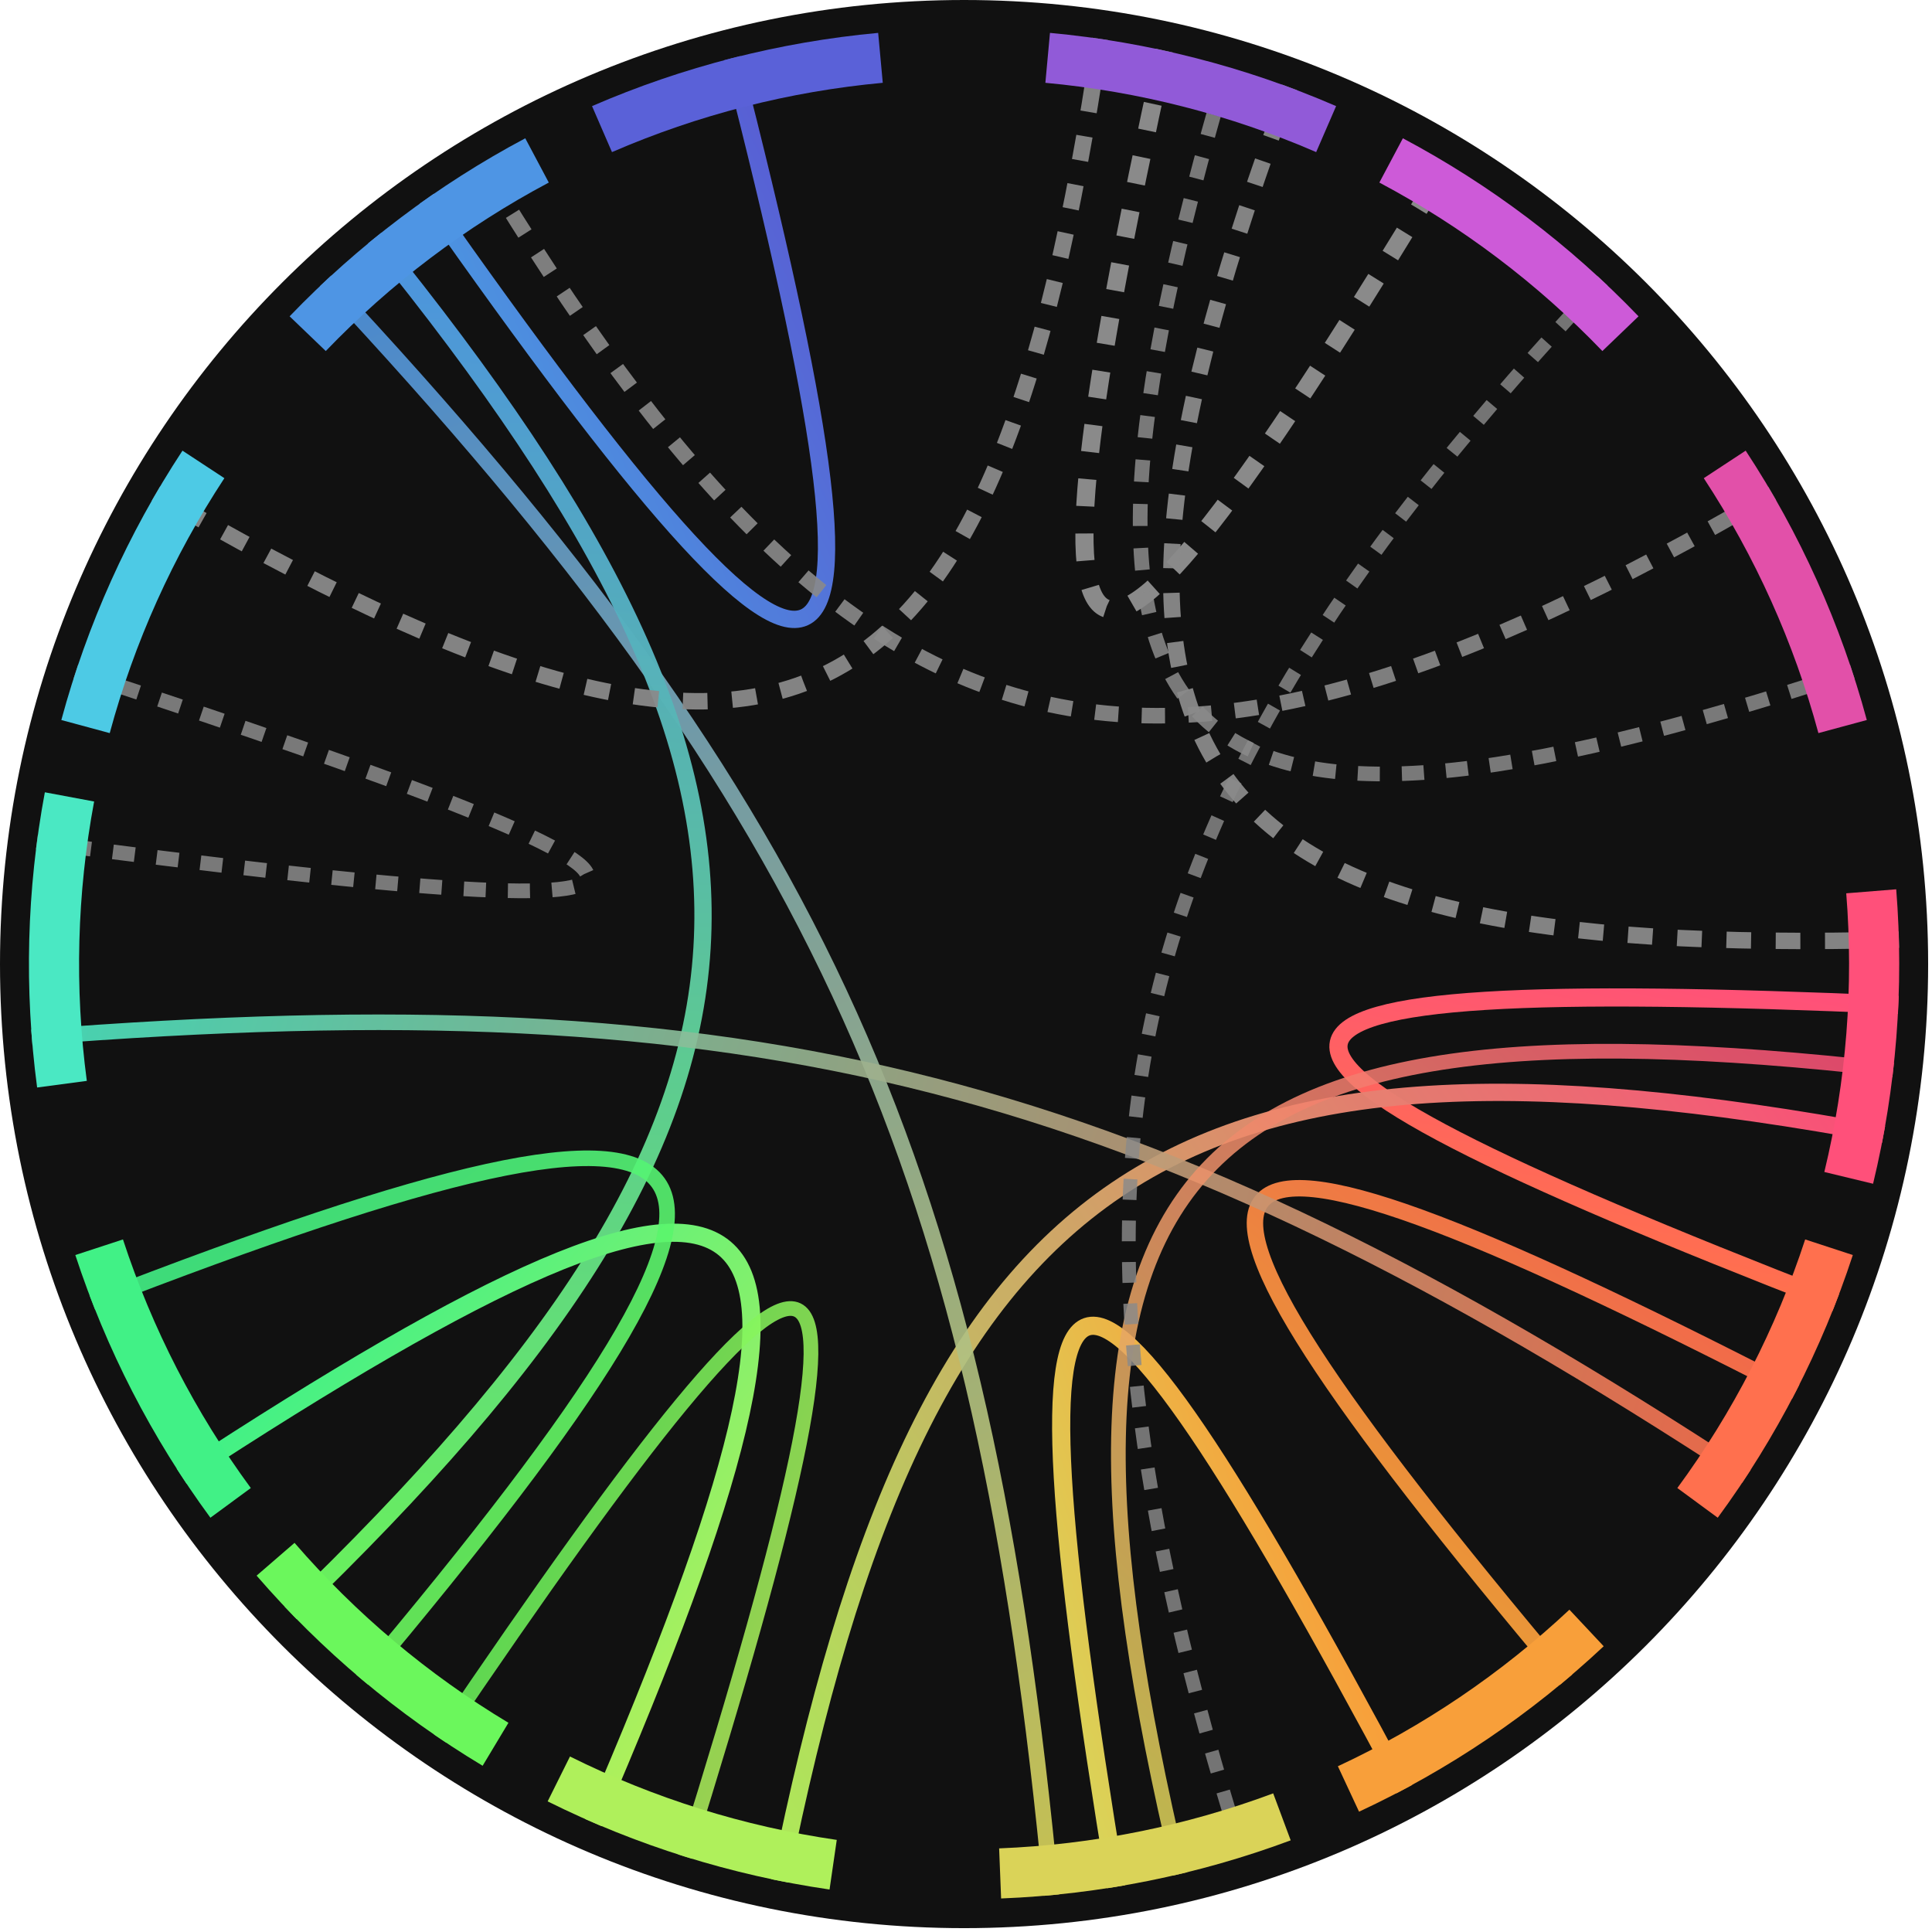
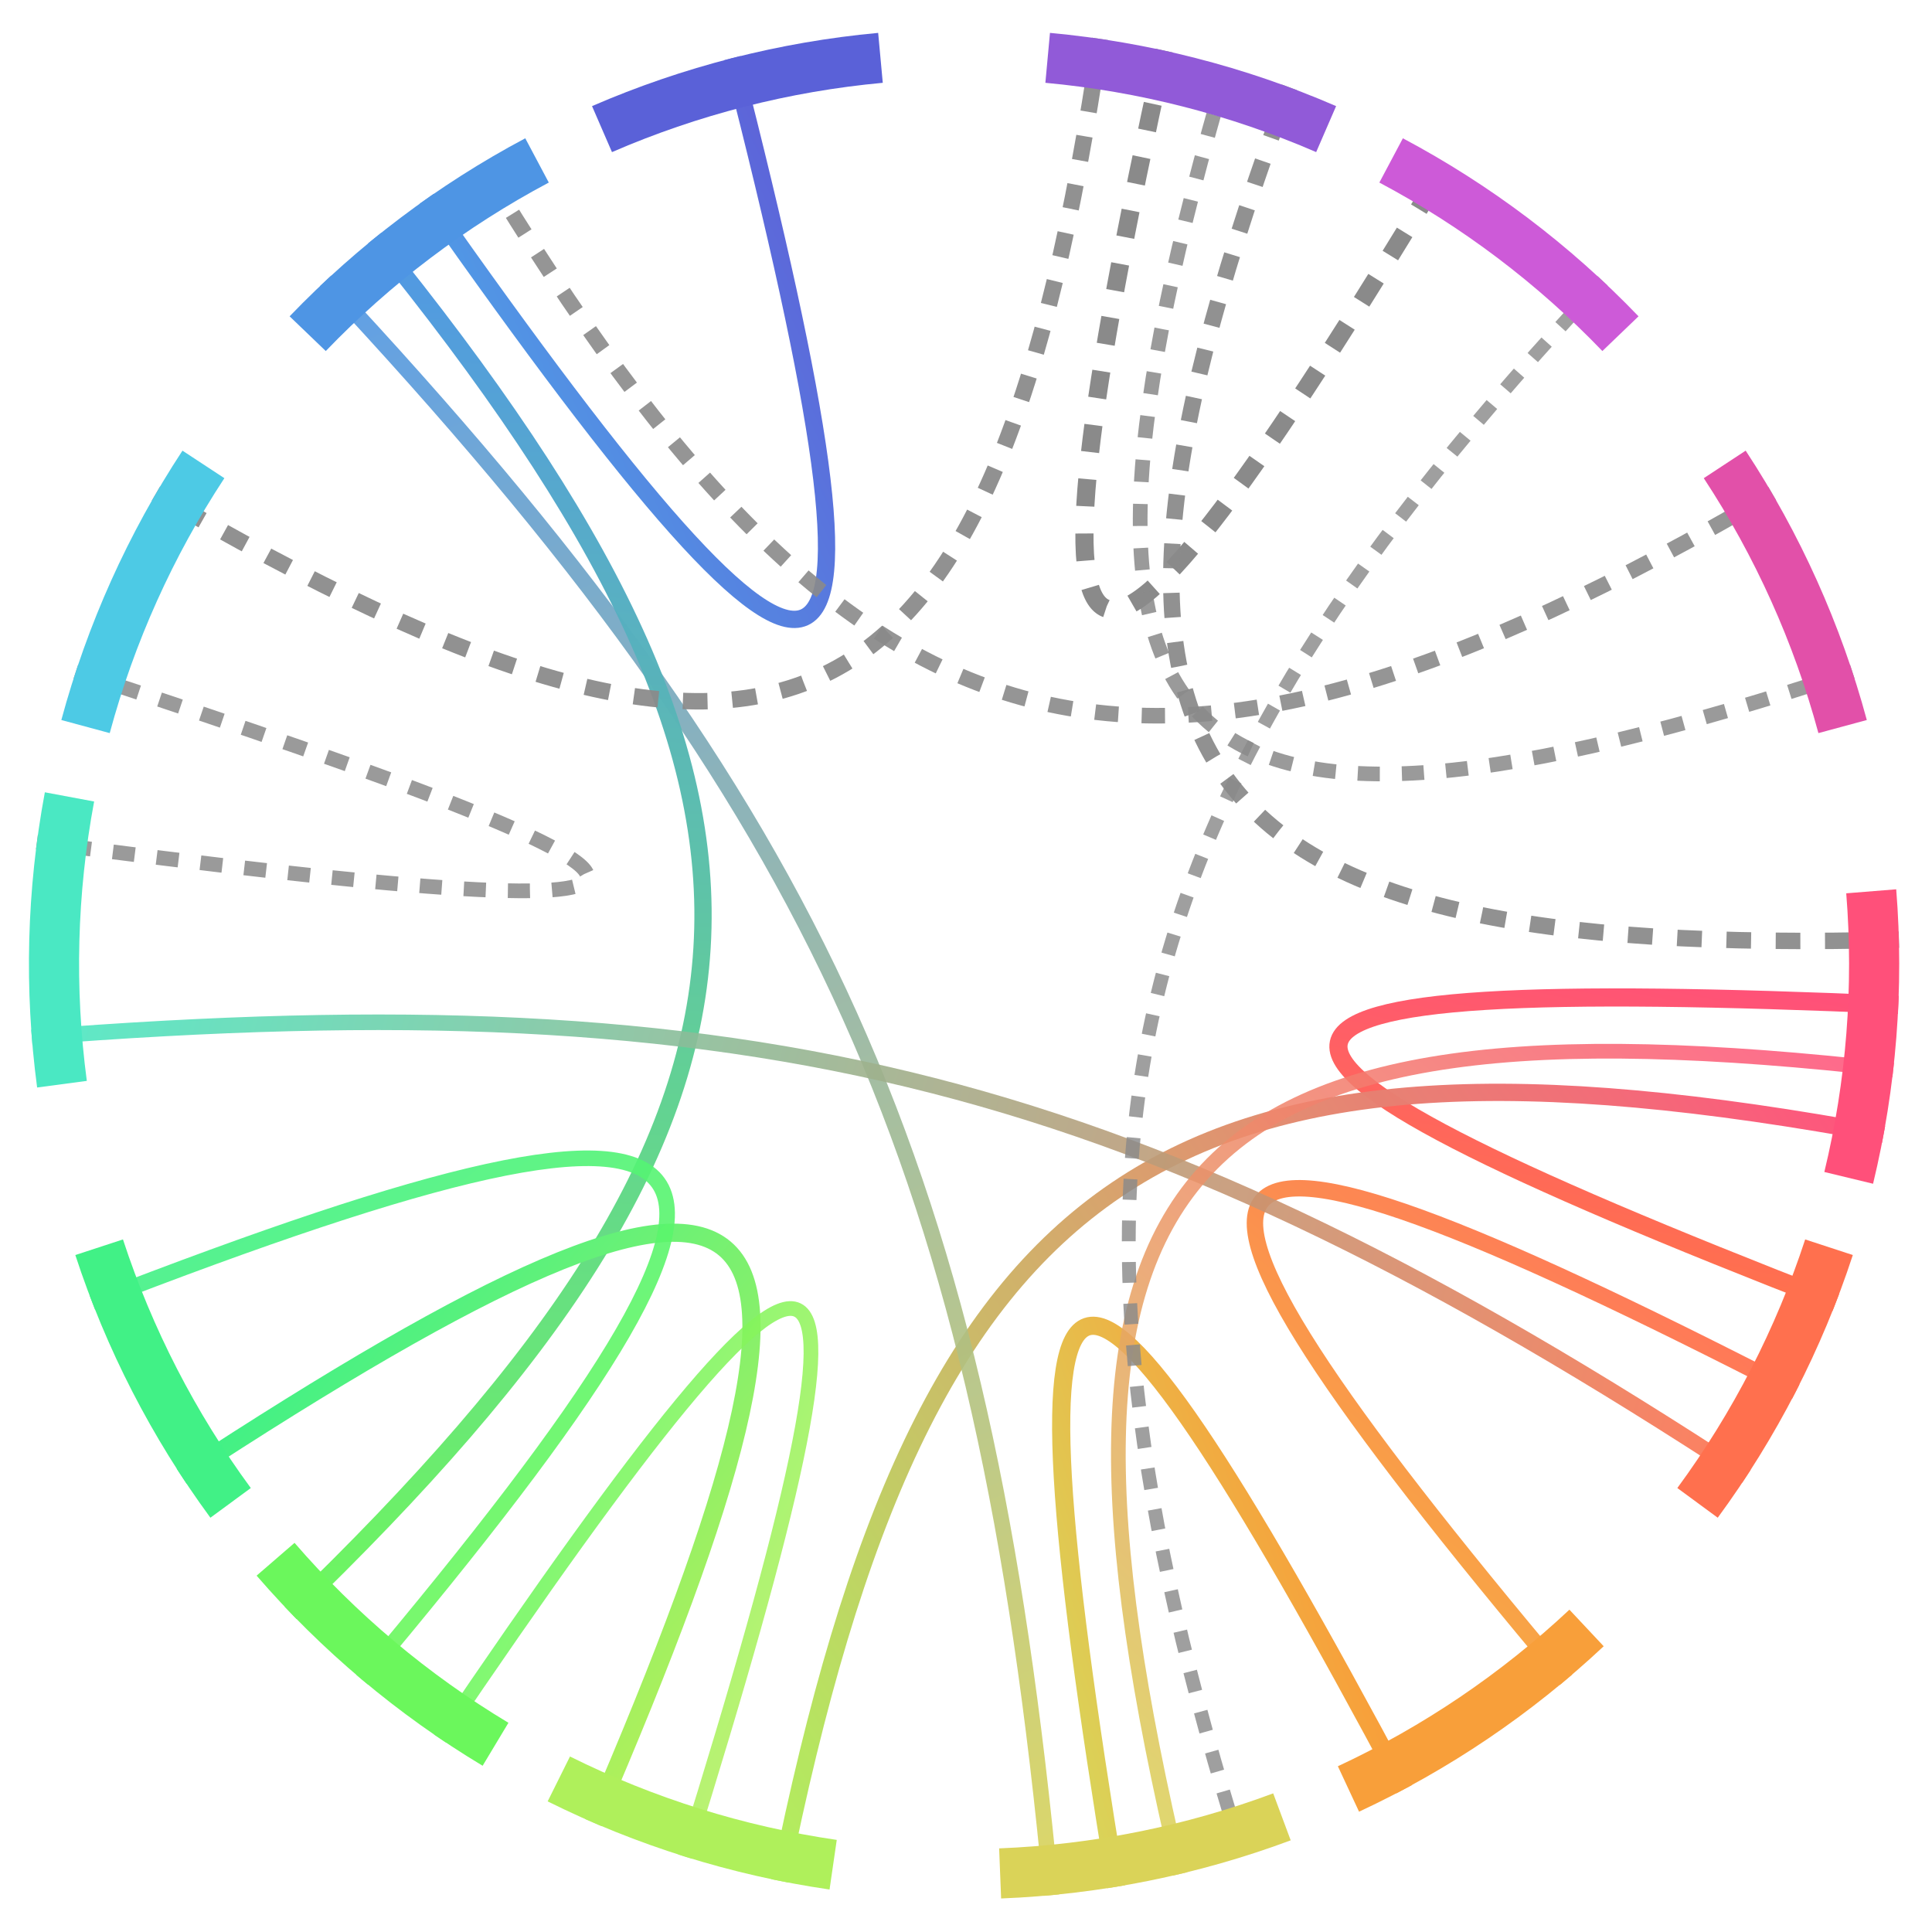
<svg xmlns="http://www.w3.org/2000/svg" viewBox="110 110 501 501" role="img" aria-label="VisualNeuroscience">
  <defs>
    <linearGradient id="lg0" gradientUnits="userSpaceOnUse" x1="602.27" y1="370.58" x2="586.06" y2="447.76">
      <stop offset="0%" stop-color="#FF507A" />
      <stop offset="100%" stop-color="#FF704E" />
    </linearGradient>
    <linearGradient id="lg1" gradientUnits="userSpaceOnUse" x1="598.44" y1="404.18" x2="312.23" y2="597.75">
      <stop offset="0%" stop-color="#FF507A" />
      <stop offset="100%" stop-color="#AFF05B" />
    </linearGradient>
    <linearGradient id="lg2" gradientUnits="userSpaceOnUse" x1="575.66" y1="470.90" x2="516.10" y2="545.58">
      <stop offset="0%" stop-color="#FF704E" />
      <stop offset="100%" stop-color="#F89F3A" />
    </linearGradient>
    <linearGradient id="lg3" gradientUnits="userSpaceOnUse" x1="474.13" y1="573.97" x2="399.43" y2="599.27">
      <stop offset="0%" stop-color="#F89F3A" />
      <stop offset="100%" stop-color="#DAD358" />
    </linearGradient>
    <linearGradient id="lg4" gradientUnits="userSpaceOnUse" x1="382.66" y1="601.44" x2="194.41" y2="182.84">
      <stop offset="0%" stop-color="#DAD358" />
      <stop offset="100%" stop-color="#4E95E4" />
    </linearGradient>
    <linearGradient id="lg5" gradientUnits="userSpaceOnUse" x1="220.66" y1="161.53" x2="299.87" y2="125.07">
      <stop offset="0%" stop-color="#4E95E4" />
      <stop offset="100%" stop-color="#5A61D8" />
    </linearGradient>
    <linearGradient id="lg6" gradientUnits="userSpaceOnUse" x1="185.36" y1="528.25" x2="207.16" y2="171.73">
      <stop offset="0%" stop-color="#6BF75C" />
      <stop offset="100%" stop-color="#4E95E4" />
    </linearGradient>
    <linearGradient id="lg7" gradientUnits="userSpaceOnUse" x1="157.11" y1="492.82" x2="263.87" y2="582.63">
      <stop offset="0%" stop-color="#41F186" />
      <stop offset="100%" stop-color="#AFF05B" />
    </linearGradient>
    <linearGradient id="lg8" gradientUnits="userSpaceOnUse" x1="133.94" y1="447.76" x2="203.89" y2="545.57">
      <stop offset="0%" stop-color="#41F186" />
      <stop offset="100%" stop-color="#6BF75C" />
    </linearGradient>
    <linearGradient id="lg9" gradientUnits="userSpaceOnUse" x1="118.25" y1="379.01" x2="562.89" y2="492.82">
      <stop offset="0%" stop-color="#4AE8C3" />
      <stop offset="100%" stop-color="#FF704E" />
    </linearGradient>
    <linearGradient id="lg10" gradientUnits="userSpaceOnUse" x1="287.66" y1="591.46" x2="224.13" y2="560.86">
      <stop offset="0%" stop-color="#AFF05B" />
      <stop offset="100%" stop-color="#6BF75C" />
    </linearGradient>
    <linearGradient id="lg11" gradientUnits="userSpaceOnUse" x1="600.94" y1="387.45" x2="416.02" y2="595.94">
      <stop offset="0%" stop-color="#FF507A" />
      <stop offset="100%" stop-color="#DAD358" />
    </linearGradient>
  </defs>
-   <circle cx="360" cy="360" r="250" fill="#111111" />
  <g fill="none" stroke-linecap="butt">
    <path d="M602.27,370.58 C413.30,362.33 409.73,379.31 586.06,447.76" stroke="url(#lg0)" stroke-width="4.71" opacity="1.00" />
    <path d="M598.44,404.18 C412.46,369.72 349.49,412.30 312.23,597.75" stroke="url(#lg1)" stroke-width="4.48" opacity="0.98" />
    <path d="M575.66,470.90 C407.44,384.40 394.34,400.83 516.10,545.58" stroke="url(#lg2)" stroke-width="4.26" opacity="0.94" />
    <path d="M474.13,573.97 C385.11,407.07 368.68,412.64 399.43,599.27" stroke="url(#lg3)" stroke-width="4.71" opacity="1.00" />
    <path d="M382.66,601.44 C364.98,413.12 323.57,321.03 194.41,182.84" stroke="url(#lg4)" stroke-width="4.04" opacity="0.90" />
    <path d="M220.66,161.53 C329.34,316.34 346.77,308.32 299.87,125.07" stroke="url(#lg5)" stroke-width="4.48" opacity="0.98" />
    <path d="M185.36,528.25 C321.58,397.01 326.37,318.58 207.16,171.73" stroke="url(#lg6)" stroke-width="4.48" opacity="0.98" />
    <path d="M157.11,492.82 C315.36,389.22 338.85,408.98 263.87,582.63" stroke="url(#lg7)" stroke-width="4.71" opacity="1.00" />
    <path d="M133.94,447.76 C310.27,379.31 325.66,400.83 203.89,545.57" stroke="url(#lg8)" stroke-width="4.04" opacity="0.90" />
    <path d="M118.25,379.01 C306.81,364.18 404.64,389.22 562.89,492.82" stroke="url(#lg9)" stroke-width="4.04" opacity="0.90" />
    <path d="M287.66,591.46 C344.08,410.92 330.11,404.19 224.13,560.86" stroke="url(#lg10)" stroke-width="3.81" opacity="0.86" />
    <path d="M600.94,387.45 C413.01,366.04 372.32,411.91 416.02,595.94" stroke="url(#lg11)" stroke-width="3.81" opacity="0.86" />
    <path d="M411.90,123.12 C371.42,307.89 387.54,314.31 485.17,152.30" stroke="#8A8A8A" stroke-width="4.71" stroke-dasharray="7.06 7.06" opacity="1.00" />
    <path d="M602.42,353.67 C413.33,358.61 378.56,309.98 444.35,132.64" stroke="#8A8A8A" stroke-width="4.26" stroke-dasharray="6.39 6.39" opacity="0.94" />
    <path d="M395.26,120.08 C367.76,307.22 313.90,333.16 150.44,237.98" stroke="#8A8A8A" stroke-width="4.26" stroke-dasharray="6.39 6.39" opacity="0.94" />
    <path d="M129.66,284.19 C309.32,343.32 307.11,353.04 119.57,328.36" stroke="#8A8A8A" stroke-width="3.81" stroke-dasharray="5.72 5.72" opacity="0.86" />
    <path d="M569.56,237.98 C406.10,333.16 332.46,314.31 234.83,152.30" stroke="#8A8A8A" stroke-width="4.04" stroke-dasharray="6.05 6.05" opacity="0.90" />
    <path d="M590.34,284.19 C410.68,343.32 375.02,308.81 428.29,127.31" stroke="#8A8A8A" stroke-width="3.81" stroke-dasharray="5.72 5.72" opacity="0.86" />
    <path d="M525.59,182.84 C396.43,321.03 375.91,410.92 432.33,591.46" stroke="#8A8A8A" stroke-width="3.59" stroke-dasharray="5.38 5.38" opacity="0.82" />
    <path d="M381.68,125.00 A236.0,236.0 0 0 1 453.89,143.48" stroke="#915AD8" stroke-width="13.0" />
    <path d="M470.74,151.60 A236.0,236.0 0 0 1 530.21,196.53" stroke="#CD5AD8" stroke-width="13.0" />
    <path d="M557.25,230.43 A236.0,236.0 0 0 1 587.82,298.41" stroke="#E250A9" stroke-width="13.0" />
    <path d="M595.24,341.13 A236.0,236.0 0 0 1 589.40,415.44" stroke="#FF507A" stroke-width="13.0" />
    <path d="M584.29,433.43 A236.0,236.0 0 0 1 550.20,499.72" stroke="#FF704E" stroke-width="13.0" />
    <path d="M521.42,532.16 A236.0,236.0 0 0 1 459.68,573.91" stroke="#F89F3A" stroke-width="13.0" />
    <path d="M442.43,581.14 A236.0,236.0 0 0 1 369.35,595.81" stroke="#DAD358" stroke-width="13.0" />
    <path d="M326.05,593.55 A236.0,236.0 0 0 1 254.91,571.31" stroke="#AFF05B" stroke-width="13.0" />
    <path d="M238.50,562.32 A236.0,236.0 0 0 1 181.46,514.34" stroke="#6BF75C" stroke-width="13.0" />
    <path d="M169.80,499.72 A236.0,236.0 0 0 1 135.71,433.43" stroke="#41F186" stroke-width="13.0" />
    <path d="M126.07,391.15 A236.0,236.0 0 0 1 128.02,316.65" stroke="#4AE8C3" stroke-width="13.0" />
    <path d="M132.18,298.41 A236.0,236.0 0 0 1 162.75,230.43" stroke="#4DCAE5" stroke-width="13.0" />
    <path d="M189.79,196.53 A236.0,236.0 0 0 1 249.26,151.60" stroke="#4E95E4" stroke-width="13.0" />
    <path d="M266.11,143.48 A236.0,236.0 0 0 1 338.32,125.00" stroke="#5A61D8" stroke-width="13.0" />
  </g>
</svg>
